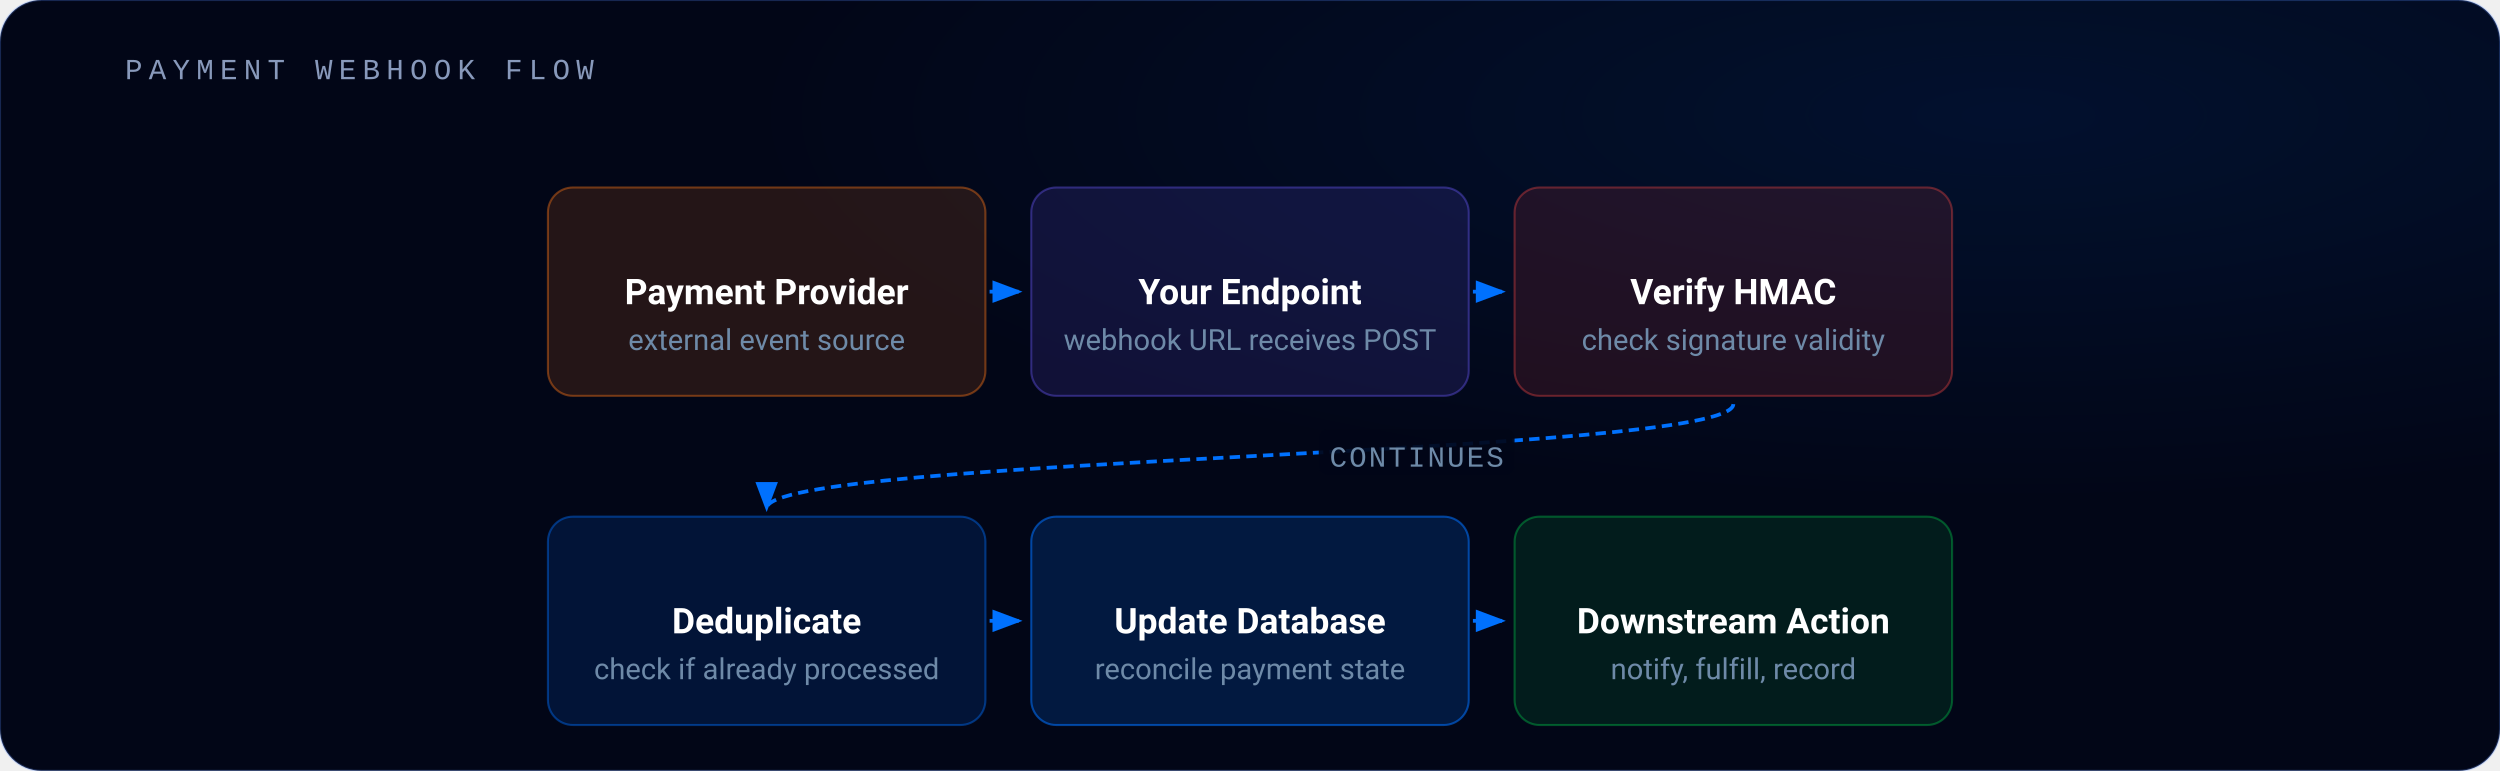
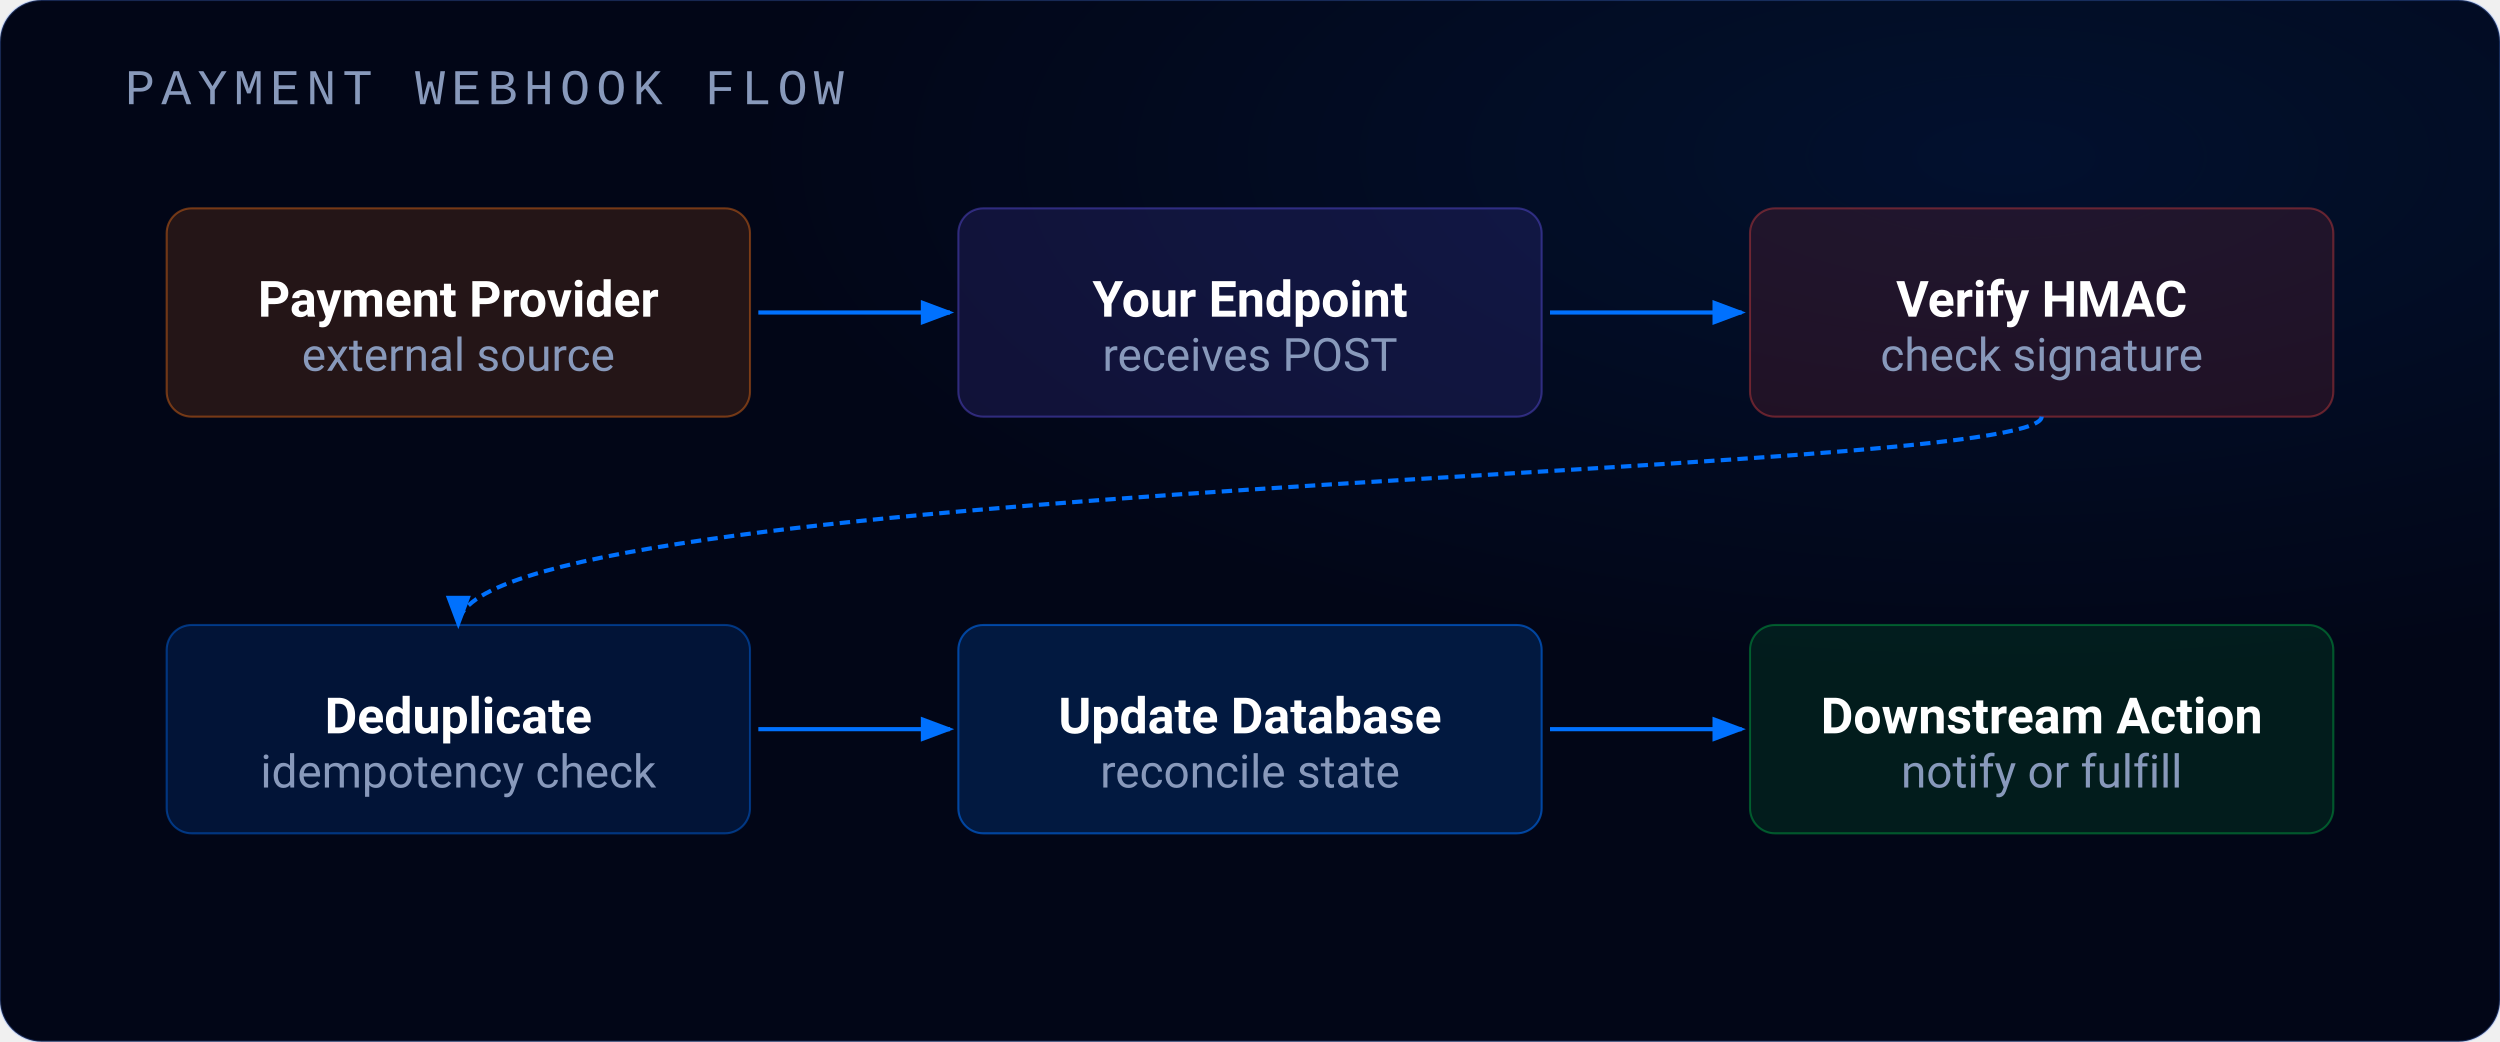
- <svg xmlns="http://www.w3.org/2000/svg" viewBox="0 0 1200 370" width="1200" height="370" role="img" aria-label="Payment webhook flow: provider sends webhook to your server, your code verifies signature, parses event type, updates database, triggers email or fulfillment.">
+ <svg xmlns="http://www.w3.org/2000/svg" viewBox="0 0 1200 500" width="1200" height="500" role="img" aria-label="Payment webhook flow: provider sends to your endpoint, you verify signature, deduplicate, update database, then take downstream action.">
  <defs>
    <symbol id="mb-glyph" viewBox="4 82 508 347">
      <g fill="#0071FE" fill-rule="evenodd">
        <path d="M511.62,279.59C511.56,281.50 511.89,285.08 511.26,289.63C510.63,294.18 509.09,302.10 507.84,306.90C506.58,311.70 505.05,315.18 503.74,318.43C502.43,321.68 501.91,322.98 499.97,326.41C498.03,329.85 494.04,336.13 492.10,339.04C490.15,341.95 490.18,341.72 488.30,343.87C486.43,346.01 483.48,349.33 480.83,351.89C478.18,354.45 475.80,356.71 472.40,359.22C469.01,361.72 463.77,364.96 460.47,366.91C457.18,368.86 455.50,369.65 452.63,370.94C449.75,372.23 447.02,373.44 443.22,374.66C439.42,375.88 435.64,377.32 429.83,378.26C424.02,379.20 416.66,379.98 408.36,380.31C400.07,380.63 385.09,379.98 380.04,380.23C374.99,380.47 378.73,380.88 378.07,381.76C377.41,382.64 376.98,384.08 376.08,385.51C375.18,386.95 373.85,388.96 372.68,390.37C371.51,391.78 370.36,392.82 369.04,393.98C367.72,395.13 366.65,396.05 364.74,397.30C362.83,398.56 359.62,400.41 357.57,401.51C355.53,402.61 355.27,402.81 352.45,403.89C349.63,404.97 345.03,406.70 340.65,407.97C336.27,409.23 330.12,410.69 326.17,411.49C322.21,412.28 320.52,412.36 316.92,412.74C313.33,413.11 308.67,413.55 304.58,413.74C300.49,413.94 296.70,413.90 292.38,413.89C288.05,413.88 282.97,413.88 278.64,413.68C274.30,413.48 269.71,413.04 266.37,412.69C263.02,412.35 262.55,412.41 258.58,411.61C254.62,410.80 246.61,408.95 242.58,407.86C238.54,406.77 237.18,406.19 234.37,405.07C231.56,403.94 228.11,402.35 225.71,401.10C223.31,399.86 221.69,398.81 219.97,397.59C218.25,396.37 216.77,395.06 215.40,393.78C214.04,392.50 212.97,391.47 211.78,389.90C210.60,388.34 209.06,386.25 208.28,384.40C207.51,382.56 207.45,381.17 207.11,378.81C206.78,376.45 206.62,371.84 206.30,370.26C205.99,368.68 205.79,369.54 205.22,369.34C204.65,369.14 216.51,369.04 202.87,369.05C189.23,369.06 137.76,369.29 123.37,369.39C108.99,369.48 118.02,369.51 116.55,369.63C115.08,369.74 115.28,369.72 114.54,370.10C113.80,370.48 113.15,370.94 112.09,371.91C111.04,372.87 111.13,372.69 108.22,375.91C105.30,379.12 96.91,388.28 94.61,391.17C92.31,394.06 94.09,391.81 94.44,393.26C94.78,394.71 96.26,398.10 96.68,399.88C97.11,401.66 97.08,402.30 96.99,403.94C96.89,405.57 96.65,407.70 96.11,409.67C95.56,411.64 94.74,413.99 93.72,415.78C92.70,417.57 91.07,419.23 89.99,420.43C88.91,421.62 88.66,421.96 87.26,422.94C85.85,423.93 82.85,425.66 81.54,426.35C80.23,427.04 80.77,426.88 79.40,427.09C78.03,427.30 75.50,427.59 73.34,427.62C71.17,427.65 68.03,427.47 66.42,427.27C64.81,427.07 65.13,427.10 63.66,426.40C62.19,425.71 59.24,424.24 57.58,423.10C55.93,421.97 54.94,420.90 53.72,419.60C52.50,418.29 51.35,417.34 50.27,415.29C49.19,413.25 47.84,409.37 47.24,407.32C46.64,405.28 46.50,404.94 46.66,403.02C46.82,401.10 47.62,397.75 48.21,395.78C48.81,393.80 49.27,392.69 50.22,391.15C51.16,389.61 52.74,387.78 53.86,386.55C54.99,385.32 55.45,384.83 56.95,383.76C58.45,382.70 61.47,380.93 62.87,380.19C64.28,379.45 63.51,379.53 65.39,379.32C67.26,379.12 71.44,378.89 74.11,378.97C76.78,379.05 79.93,379.75 81.40,379.82C82.86,379.88 82.22,379.82 82.92,379.36C83.63,378.91 82.05,380.80 85.64,377.08C89.23,373.35 100.48,360.82 104.45,357.01C108.42,353.21 92.00,354.95 109.44,354.25C126.88,353.55 192.09,352.93 209.10,352.83C226.11,352.74 209.91,352.64 211.50,353.69C213.08,354.75 216.45,357.62 218.64,359.17C220.83,360.73 222.41,361.77 224.66,363.03C226.91,364.28 229.01,365.38 232.13,366.68C235.25,367.98 240.40,369.91 243.37,370.82C246.33,371.73 248.21,371.70 249.92,372.14C251.64,372.57 251.71,372.94 253.64,373.42C255.57,373.91 257.07,374.41 261.52,375.05C265.96,375.69 274.93,376.81 280.30,377.25C285.67,377.69 288.93,377.76 293.75,377.71C298.57,377.66 303.89,377.42 309.24,376.93C314.60,376.45 320.30,375.84 325.87,374.81C331.44,373.78 338.10,372.06 342.68,370.75C347.27,369.43 350.35,368.16 353.37,366.93C356.39,365.70 358.41,364.66 360.81,363.38C363.22,362.09 366.17,360.34 367.79,359.23C369.42,358.13 369.34,357.61 370.57,356.75C371.79,355.90 368.63,354.40 375.16,354.09C381.68,353.78 402.82,354.89 409.72,354.90C416.62,354.90 413.16,354.68 416.55,354.11C419.95,353.55 426.20,352.57 430.09,351.53C433.98,350.48 437.01,349.09 439.89,347.83C442.77,346.56 445.09,345.26 447.36,343.93C449.64,342.59 451.70,341.14 453.52,339.83C455.34,338.53 456.31,337.89 458.29,336.10C460.26,334.30 463.56,331.01 465.38,329.06C467.20,327.11 467.94,326.12 469.21,324.40C470.49,322.67 471.72,320.91 473.03,318.72C474.34,316.52 475.73,314.19 477.06,311.24C478.38,308.30 479.74,305.72 480.97,301.03C482.19,296.34 483.83,288.11 484.41,283.10C484.99,278.09 485.09,276.21 484.46,270.99C483.84,265.77 481.93,256.53 480.65,251.79C479.37,247.05 477.93,245.03 476.76,242.55C475.59,240.08 474.89,238.98 473.64,236.92C472.39,234.86 470.56,232.02 469.26,230.18C467.96,228.34 467.60,227.80 465.83,225.86C464.06,223.92 461.69,221.12 458.64,218.55C455.59,215.97 450.66,212.45 447.52,210.42C444.38,208.39 442.60,207.63 439.80,206.38C437.01,205.14 434.58,203.96 430.74,202.95C426.91,201.93 422.98,200.82 416.79,200.28C410.61,199.74 397.85,199.89 393.63,199.71C389.42,199.52 392.06,199.51 391.51,199.17C390.97,198.84 390.68,198.34 390.34,197.72C390.01,197.09 389.91,197.57 389.51,195.43C389.11,193.29 388.41,187.50 387.93,184.88C387.45,182.25 387.44,182.23 386.63,179.68C385.82,177.14 384.15,172.31 383.08,169.61C382.01,166.91 381.47,165.84 380.22,163.47C378.97,161.10 376.88,157.48 375.57,155.36C374.27,153.25 373.58,152.38 372.40,150.79C371.22,149.20 370.33,147.88 368.50,145.81C366.67,143.74 363.95,140.80 361.43,138.38C358.91,135.96 356.13,133.45 353.40,131.29C350.66,129.13 347.67,127.11 345.02,125.42C342.37,123.74 340.03,122.49 337.50,121.18C334.98,119.88 333.77,119.04 329.87,117.57C325.97,116.10 319.46,113.61 314.08,112.35C308.71,111.10 301.89,110.48 297.64,110.05C293.39,109.62 293.00,109.46 288.57,109.77C284.14,110.07 275.09,111.27 271.07,111.88C267.05,112.49 266.99,112.70 264.48,113.41C261.96,114.13 259.09,114.99 256.00,116.19C252.90,117.38 248.92,119.10 245.90,120.58C242.88,122.06 239.92,123.88 237.88,125.07C235.85,126.26 236.00,126.02 233.68,127.74C231.36,129.47 227.52,132.12 223.97,135.41C220.42,138.69 215.59,143.53 212.37,147.43C209.14,151.33 206.57,155.67 204.63,158.82C202.70,161.97 202.10,163.32 200.77,166.33C199.44,169.33 197.92,172.65 196.66,176.84C195.39,181.04 193.90,188.11 193.19,191.51C192.49,194.90 192.71,195.96 192.41,197.22C192.11,198.48 191.96,198.63 191.39,199.07C190.81,199.52 191.64,199.71 188.95,199.89C186.26,200.07 180.13,199.77 175.24,200.17C170.35,200.57 164.39,201.27 159.61,202.30C154.82,203.33 150.13,204.98 146.53,206.35C142.94,207.71 140.29,209.25 138.06,210.50C135.83,211.75 134.58,212.85 133.17,213.86C131.76,214.87 131.18,215.13 129.61,216.55C128.05,217.97 125.75,220.10 123.80,222.37C121.86,224.63 119.58,227.63 117.94,230.13C116.29,232.63 115.15,234.74 113.93,237.36C112.70,239.99 111.62,242.01 110.56,245.87C109.50,249.73 108.22,255.78 107.59,260.53C106.97,265.29 107.05,271.98 106.82,274.39C106.60,276.79 106.49,274.89 106.23,274.97C105.98,275.06 105.82,275.25 105.26,274.91C104.71,274.57 104.81,275.00 102.89,272.92C100.97,270.84 96.77,265.69 93.77,262.42C90.77,259.15 86.58,255.21 84.88,253.30C83.19,251.40 83.87,251.72 83.59,250.98C83.30,250.24 83.05,250.40 83.17,248.87C83.29,247.33 83.52,244.91 84.30,241.74C85.09,238.57 86.67,233.21 87.90,229.84C89.14,226.47 90.51,223.87 91.71,221.53C92.91,219.19 93.66,217.97 95.11,215.80C96.57,213.63 98.64,210.75 100.44,208.50C102.24,206.26 103.62,204.58 105.89,202.33C108.17,200.08 111.91,196.83 114.07,195.01C116.23,193.18 116.15,193.13 118.84,191.40C121.53,189.68 126.97,186.39 130.22,184.66C133.47,182.93 134.88,182.30 138.35,181.04C141.81,179.77 147.77,177.98 151.01,177.08C154.25,176.17 155.41,175.98 157.79,175.61C160.17,175.24 163.69,175.13 165.29,174.86C166.89,174.58 166.82,174.41 167.40,173.96C167.98,173.52 168.31,173.33 168.76,172.19C169.20,171.06 169.42,168.90 170.07,167.14C170.73,165.38 172.05,163.20 172.69,161.63C173.33,160.06 172.44,160.80 173.92,157.73C175.40,154.67 178.94,147.57 181.56,143.25C184.17,138.92 186.44,135.73 189.61,131.79C192.77,127.86 196.73,123.42 200.55,119.61C204.37,115.80 208.60,112.06 212.52,108.96C216.44,105.85 219.98,103.44 224.05,100.99C228.11,98.53 233.28,95.96 236.90,94.22C240.53,92.47 242.47,91.72 245.80,90.49C249.13,89.25 251.79,88.04 256.87,86.81C261.96,85.58 271.83,83.82 276.32,83.13C280.80,82.43 279.23,82.68 283.80,82.63C288.36,82.59 297.85,82.40 303.70,82.86C309.55,83.33 315.24,84.76 318.89,85.42C322.54,86.08 322.62,85.99 325.60,86.84C328.58,87.69 333.49,89.30 336.78,90.53C340.07,91.76 341.89,92.50 345.34,94.22C348.79,95.94 353.59,98.45 357.48,100.83C361.37,103.21 364.46,105.11 368.68,108.50C372.91,111.90 379.18,117.64 382.83,121.23C386.49,124.82 388.12,127.00 390.62,130.07C393.11,133.14 395.25,135.66 397.79,139.64C400.33,143.62 403.89,150.18 405.86,153.95C407.83,157.73 408.58,159.52 409.64,162.30C410.69,165.08 411.53,168.91 412.18,170.63C412.84,172.35 413.04,172.13 413.58,172.60C414.13,173.08 412.63,172.99 415.47,173.47C418.30,173.94 427.01,174.89 430.60,175.46C434.19,176.04 434.57,176.22 437.01,176.93C439.45,177.63 442.35,178.56 445.25,179.69C448.15,180.81 451.68,182.36 454.39,183.67C457.09,184.99 459.11,186.14 461.48,187.58C463.85,189.03 466.05,190.47 468.59,192.35C471.12,194.23 474.05,196.49 476.69,198.88C479.32,201.26 482.46,204.54 484.42,206.65C486.37,208.75 486.50,208.92 488.43,211.51C490.37,214.09 494.11,219.20 496.03,222.16C497.95,225.11 498.66,226.65 499.96,229.23C501.26,231.80 502.56,234.44 503.83,237.61C505.09,240.78 506.57,244.81 507.54,248.28C508.51,251.74 509.01,255.13 509.65,258.41C510.29,261.70 511.05,264.73 511.38,268.01C511.70,271.29 511.58,276.19 511.62,278.12C511.66,280.05 511.67,277.67 511.62,279.59ZM290.95,357.63C288.98,357.60 285.00,357.84 279.27,357.44C273.55,357.04 263.08,356.19 256.59,355.22C250.11,354.24 244.79,352.83 240.34,351.60C235.89,350.36 232.89,349.07 229.88,347.81C226.87,346.55 224.55,345.33 222.27,344.05C219.98,342.77 217.84,341.37 216.17,340.14C214.51,338.91 213.60,338.15 212.27,336.67C210.94,335.19 209.20,333.41 208.18,331.26C207.16,329.11 206.55,327.12 206.15,323.79C205.75,320.46 205.95,313.55 205.79,311.27C205.64,308.99 205.51,310.38 205.23,310.09C204.94,309.79 220.05,309.62 204.07,309.49C188.10,309.36 128.13,309.38 109.38,309.29C90.63,309.20 95.26,309.09 91.57,308.97C87.89,308.84 88.62,308.78 87.27,308.54C85.93,308.30 84.82,308.35 83.51,307.55C82.21,306.75 82.15,306.58 79.43,303.76C76.71,300.94 73.57,296.93 67.17,290.64C60.78,284.35 45.76,270.25 41.04,266.02C36.32,261.80 40.69,265.31 38.87,265.29C37.05,265.27 32.80,265.92 30.13,265.91C27.46,265.89 25.33,266.00 22.86,265.20C20.39,264.41 17.15,262.33 15.30,261.13C13.46,259.94 12.93,259.28 11.78,258.03C10.63,256.79 9.39,255.44 8.40,253.67C7.40,251.89 6.34,249.14 5.80,247.38C5.27,245.63 5.22,244.87 5.18,243.12C5.14,241.37 5.05,239.12 5.57,236.88C6.09,234.65 7.22,231.70 8.29,229.73C9.36,227.76 10.67,226.44 12.01,225.07C13.34,223.70 14.38,222.67 16.31,221.50C18.25,220.33 21.53,218.76 23.63,218.07C25.73,217.38 27.19,217.46 28.91,217.38C30.63,217.30 32.47,217.39 33.96,217.60C35.46,217.82 36.19,217.98 37.88,218.68C39.57,219.39 42.24,220.58 44.10,221.84C45.96,223.10 47.72,224.78 49.06,226.26C50.39,227.73 51.34,229.18 52.13,230.69C52.92,232.19 53.43,233.22 53.79,235.27C54.16,237.32 54.29,240.92 54.30,242.99C54.31,245.06 54.13,246.09 53.86,247.67C53.58,249.24 52.76,251.31 52.67,252.43C52.58,253.55 48.42,249.48 53.30,254.38C58.18,259.29 75.67,275.63 81.96,281.85C88.25,288.08 89.19,289.93 91.06,291.76C92.92,293.58 74.24,292.59 93.14,292.80C112.04,293.00 185.51,292.75 204.44,292.98C223.38,293.21 205.58,293.09 206.75,294.18C207.93,295.28 209.91,297.97 211.50,299.56C213.10,301.15 213.62,301.98 216.34,303.72C219.06,305.46 224.31,308.33 227.82,309.99C231.32,311.65 232.14,312.19 237.38,313.68C242.61,315.18 252.61,317.75 259.23,318.96C265.85,320.18 272.97,320.59 277.10,320.97C281.22,321.35 279.78,321.19 283.98,321.24C288.18,321.29 297.98,321.32 302.30,321.25C306.63,321.17 305.92,321.17 309.95,320.78C313.98,320.39 320.73,319.87 326.48,318.91C332.23,317.95 339.56,316.33 344.46,315.02C349.36,313.71 352.66,312.34 355.86,311.05C359.06,309.75 360.98,308.81 363.68,307.24C366.38,305.67 370.06,303.11 372.06,301.63C374.06,300.15 374.85,298.94 375.67,298.36C376.50,297.79 377.03,298.17 377.03,298.17C377.03,298.17 377.71,297.06 377.83,300.26C377.95,303.46 377.94,312.88 377.76,317.37C377.59,321.86 377.20,325.00 376.77,327.21C376.34,329.42 375.85,329.46 375.17,330.61C374.48,331.75 374.28,332.43 372.65,334.09C371.03,335.76 367.48,338.94 365.41,340.59C363.33,342.25 362.35,342.85 360.20,344.01C358.05,345.17 355.82,346.26 352.51,347.58C349.20,348.89 345.26,350.56 340.35,351.91C335.43,353.27 331.24,354.76 323.02,355.71C314.81,356.66 296.41,357.31 291.06,357.63C285.72,357.95 292.91,357.66 290.95,357.63ZM296.07,247.75C294.61,247.75 292.93,248.04 287.41,247.77C281.88,247.51 270.00,246.92 262.92,246.15C255.84,245.38 249.87,244.17 244.92,243.14C239.97,242.11 237.25,241.32 233.23,239.96C229.21,238.60 223.79,236.37 220.81,235.00C217.83,233.63 216.95,232.84 215.33,231.73C213.72,230.62 212.27,229.40 211.10,228.33C209.94,227.27 209.16,226.42 208.34,225.35C207.52,224.27 206.78,223.14 206.19,221.87C205.60,220.61 205.02,218.78 204.81,217.76C204.61,216.74 204.67,216.71 204.94,215.75C205.21,214.79 205.82,213.14 206.42,211.98C207.01,210.83 207.49,210.03 208.51,208.82C209.52,207.60 210.48,206.31 212.51,204.70C214.54,203.08 217.81,200.72 220.68,199.12C223.56,197.52 226.41,196.36 229.77,195.08C233.13,193.79 236.34,192.57 240.84,191.41C245.35,190.24 252.09,188.88 256.78,188.10C261.48,187.31 263.76,187.04 269.01,186.69C274.26,186.33 283.12,186.09 288.26,185.97C293.40,185.85 294.23,185.83 299.86,185.99C305.48,186.14 316.70,186.48 322.03,186.91C327.36,187.35 328.06,187.81 331.86,188.58C335.65,189.35 340.67,190.31 344.79,191.52C348.92,192.73 353.52,194.58 356.59,195.85C359.66,197.11 361.21,197.98 363.20,199.11C365.19,200.24 366.93,201.38 368.55,202.64C370.16,203.90 371.64,205.24 372.90,206.67C374.15,208.10 375.39,209.96 376.09,211.23C376.78,212.49 376.90,213.14 377.07,214.24C377.25,215.34 377.22,216.77 377.14,217.83C377.05,218.89 377.41,219.08 376.56,220.62C375.71,222.17 373.87,225.14 372.04,227.10C370.20,229.06 367.48,231.00 365.56,232.37C363.64,233.74 362.52,234.32 360.51,235.32C358.50,236.33 356.88,237.18 353.47,238.41C350.06,239.64 345.00,241.48 340.04,242.73C335.08,243.98 328.59,245.19 323.73,245.91C318.86,246.64 315.45,246.77 310.86,247.07C306.27,247.38 298.65,247.63 296.19,247.75C293.72,247.86 297.54,247.74 296.07,247.75ZM297.08,301.75C294.14,301.70 286.18,301.86 279.56,301.48C272.94,301.10 264.12,300.44 257.37,299.44C250.62,298.45 243.81,296.75 239.04,295.52C234.28,294.28 231.95,293.30 228.78,292.03C225.61,290.76 222.65,289.47 220.03,287.91C217.40,286.35 214.60,283.94 213.04,282.65C211.48,281.36 211.49,281.14 210.67,280.15C209.84,279.16 208.79,278.04 208.09,276.72C207.40,275.39 206.86,274.24 206.48,272.21C206.10,270.17 205.92,268.93 205.82,264.50C205.71,260.07 205.81,249.11 205.86,245.65C205.91,242.18 205.93,244.12 206.12,243.69C206.32,243.25 207.00,243.05 207.00,243.05C207.00,243.05 208.45,243.68 209.30,244.38C210.16,245.09 211.03,246.31 212.15,247.29C213.27,248.28 214.36,249.20 216.02,250.30C217.67,251.39 219.69,252.63 222.09,253.84C224.50,255.06 227.15,256.33 230.47,257.59C233.79,258.85 236.90,260.12 242.03,261.41C247.15,262.70 254.94,264.41 261.22,265.34C267.49,266.26 274.53,266.66 279.69,266.98C284.84,267.31 287.81,267.28 292.13,267.27C296.45,267.26 300.46,267.22 305.61,266.92C310.76,266.61 316.79,266.39 323.02,265.45C329.25,264.52 337.90,262.63 343.00,261.31C348.10,260.00 350.54,258.81 353.62,257.56C356.71,256.32 359.08,255.15 361.52,253.83C363.96,252.52 366.44,250.91 368.26,249.69C370.08,248.48 371.33,247.50 372.46,246.52C373.58,245.54 374.33,244.31 375.01,243.83C375.70,243.34 376.59,243.61 376.59,243.61C376.59,243.61 377.17,241.84 377.29,246.01C377.40,250.17 377.34,264.17 377.27,268.61C377.19,273.05 377.17,271.39 376.84,272.65C376.50,273.91 375.99,274.95 375.26,276.20C374.53,277.45 373.57,278.86 372.46,280.14C371.34,281.43 369.80,282.84 368.58,283.89C367.36,284.94 367.46,285.10 365.13,286.44C362.80,287.78 357.38,290.61 354.60,291.91C351.82,293.22 350.23,293.61 348.44,294.25C346.65,294.89 346.29,295.14 343.84,295.78C341.40,296.42 336.80,297.42 333.77,298.08C330.73,298.73 331.75,299.10 325.65,299.71C319.56,300.32 301.96,301.41 297.19,301.75C292.43,302.09 300.02,301.79 297.08,301.75ZM34.44,355.01C33.73,355.01 31.85,355.19 30.32,354.99C28.80,354.79 26.97,354.33 25.27,353.79C23.58,353.25 21.83,352.69 20.17,351.76C18.52,350.83 16.74,349.40 15.36,348.20C13.98,347.00 12.99,346.01 11.88,344.56C10.76,343.12 9.52,341.81 8.64,339.55C7.76,337.28 6.93,333.10 6.58,330.98C6.23,328.87 6.29,328.72 6.54,326.85C6.78,324.97 7.56,321.47 8.06,319.75C8.56,318.02 8.84,317.65 9.54,316.47C10.23,315.30 11.08,314.00 12.23,312.67C13.39,311.35 14.72,309.84 16.47,308.53C18.21,307.22 20.51,305.64 22.73,304.79C24.94,303.94 27.67,303.66 29.73,303.42C31.79,303.18 33.17,303.23 35.08,303.37C36.98,303.52 38.92,303.46 41.17,304.27C43.42,305.08 46.60,306.88 48.58,308.23C50.56,309.59 51.84,310.99 53.06,312.38C54.28,313.76 55.07,315.12 55.89,316.55C56.71,317.98 57.41,320.09 57.98,320.96C58.55,321.83 38.15,321.48 59.31,321.76C80.48,322.03 163.56,322.39 184.96,322.62C206.35,322.85 186.97,322.88 187.69,323.12C188.41,323.36 188.82,323.57 189.27,324.04C189.71,324.51 190.10,325.19 190.37,325.94C190.64,326.69 190.84,327.36 190.91,328.53C190.99,329.71 190.96,331.79 190.82,333.00C190.69,334.22 190.47,335.16 190.13,335.82C189.79,336.48 189.52,336.63 188.77,336.95C188.01,337.28 207.16,337.58 185.60,337.77C164.04,337.96 80.71,337.90 59.43,338.10C38.14,338.29 59.13,337.42 57.89,338.95C56.64,340.47 53.84,345.15 51.94,347.25C50.04,349.35 48.34,350.45 46.48,351.54C44.62,352.64 42.76,353.26 40.77,353.84C38.79,354.41 35.61,354.80 34.55,354.99C33.49,355.19 35.14,355.01 34.44,355.01ZM33.03,339.47C33.77,339.23 36.04,338.79 37.36,338.05C38.69,337.31 40.16,336.03 40.98,335.05C41.81,334.06 42.05,333.41 42.31,332.12C42.57,330.83 42.64,328.68 42.53,327.29C42.42,325.90 42.42,325.00 41.66,323.77C40.91,322.55 39.27,320.80 38.00,319.94C36.74,319.08 35.22,318.85 34.07,318.62C32.93,318.39 32.26,318.37 31.12,318.56C29.98,318.76 28.43,319.04 27.22,319.79C26.02,320.54 24.59,322.20 23.88,323.07C23.16,323.94 23.24,323.96 22.94,325.00C22.64,326.05 22.06,327.86 22.10,329.33C22.14,330.81 22.71,332.69 23.19,333.87C23.68,335.05 24.14,335.63 25.03,336.41C25.91,337.19 27.46,338.06 28.49,338.57C29.52,339.08 30.49,339.31 31.23,339.46C31.97,339.61 32.62,339.49 32.92,339.49C33.22,339.49 32.29,339.71 33.03,339.47ZM71.97,413.22C72.43,413.13 73.59,413.08 74.62,412.69C75.66,412.30 77.16,411.72 78.18,410.87C79.20,410.01 80.10,408.76 80.74,407.55C81.38,406.35 82.06,405.06 82.03,403.64C82.00,402.22 81.20,400.40 80.53,399.03C79.87,397.66 78.98,396.23 78.04,395.40C77.10,394.57 76.00,394.33 74.89,394.05C73.78,393.77 72.53,393.67 71.38,393.71C70.24,393.76 68.95,394.02 68.00,394.32C67.06,394.62 66.61,394.55 65.70,395.51C64.78,396.47 63.17,398.76 62.52,400.09C61.88,401.42 61.69,402.23 61.81,403.49C61.93,404.76 62.60,406.42 63.26,407.68C63.92,408.94 64.77,410.21 65.75,411.06C66.74,411.91 68.15,412.41 69.17,412.77C70.18,413.13 71.40,413.14 71.87,413.22C72.33,413.29 71.51,413.30 71.97,413.22ZM31.31,251.34C31.99,251.12 34.24,250.57 35.31,250.00C36.38,249.42 36.98,248.89 37.71,247.90C38.45,246.90 39.33,245.11 39.72,244.04C40.12,242.96 40.27,242.60 40.09,241.44C39.91,240.27 39.31,238.33 38.62,237.07C37.93,235.81 36.83,234.61 35.95,233.86C35.07,233.12 34.36,232.86 33.35,232.58C32.34,232.30 31.15,232.14 29.89,232.19C28.64,232.24 26.84,232.55 25.83,232.89C24.81,233.23 24.56,233.44 23.80,234.23C23.03,235.03 21.84,236.34 21.23,237.67C20.62,239.00 20.12,240.84 20.14,242.21C20.15,243.57 20.65,244.67 21.32,245.87C21.99,247.06 23.12,248.54 24.17,249.40C25.21,250.25 26.41,250.65 27.58,250.98C28.76,251.30 30.58,251.29 31.20,251.35C31.82,251.41 30.62,251.57 31.31,251.34Z" />
      </g>
    </symbol>
-     <marker id="arrow-blue" markerWidth="8" markerHeight="6" refX="7" refY="3" orient="auto">
-       <polygon points="0 0, 8 3, 0 6" fill="#0071FE" />
+     <marker id="arr-b" markerWidth="8" markerHeight="6" refX="7" refY="3" orient="auto">
+       <polygon points="0 0,8 3,0 6" fill="#0071FE" />
    </marker>
-     <marker id="arrow-muted" markerWidth="8" markerHeight="6" refX="7" refY="3" orient="auto">
-       <polygon points="0 0, 8 3, 0 6" fill="#6E8AA8" />
+     <marker id="arr-m" markerWidth="8" markerHeight="6" refX="7" refY="3" orient="auto">
+       <polygon points="0 0,8 3,0 6" fill="#6E8AA8" />
    </marker>
-     <marker id="arrow-green" markerWidth="8" markerHeight="6" refX="7" refY="3" orient="auto">
-       <polygon points="0 0, 8 3, 0 6" fill="#00C464" />
+     <marker id="arr-g" markerWidth="8" markerHeight="6" refX="7" refY="3" orient="auto">
+       <polygon points="0 0,8 3,0 6" fill="#00C464" />
    </marker>
-     <marker id="arrow-purple" markerWidth="8" markerHeight="6" refX="7" refY="3" orient="auto">
-       <polygon points="0 0, 8 3, 0 6" fill="#6E5BFF" />
+     <marker id="arr-o" markerWidth="8" markerHeight="6" refX="7" refY="3" orient="auto">
+       <polygon points="0 0,8 3,0 6" fill="#F97316" />
    </marker>
-     <marker id="arrow-orange" markerWidth="8" markerHeight="6" refX="7" refY="3" orient="auto">
-       <polygon points="0 0, 8 3, 0 6" fill="#F97316" />
-     </marker>
+     <radialGradient id="bg-glow" cx="80%" cy="15%" r="50%" gradientUnits="objectBoundingBox">
+       <stop offset="0%" stop-color="#0071FE" stop-opacity=".10" />
+       <stop offset="100%" stop-color="#0071FE" stop-opacity="0" />
+     </radialGradient>
  </defs>
-   <radialGradient id="bg-glow" cx="80%" cy="15%" r="50%" gradientUnits="objectBoundingBox">
-     <stop offset="0%" stop-color="#0071FE" stop-opacity="0.10" />
-     <stop offset="100%" stop-color="#0071FE" stop-opacity="0" />
-   </radialGradient>
-   <rect width="1200" height="370" rx="20" fill="#020617" />
-   <rect width="1200" height="370" rx="20" fill="url(#bg-glow)" />
-   <rect width="1200" height="370" rx="20" fill="none" stroke="rgba(90,140,255,0.25)" stroke-width="1" />
-   <text x="60" y="38" font-family="'Courier New', Courier, monospace" font-size="14" fill="#8899BB" letter-spacing="3" text-anchor="start">PAYMENT WEBHOOK FLOW</text>
-   <rect x="263" y="90" width="210" height="100" rx="12" fill="rgba(249,115,22,0.14)" stroke="rgba(249,115,22,0.42)" stroke-width="1" />
-   <text x="368" y="146" font-family="system-ui, -apple-system, 'Segoe UI', Roboto, 'Helvetica Neue', Arial, sans-serif" font-size="17" font-weight="700" fill="#FFFFFF" text-anchor="middle">Payment Provider</text>
-   <text x="368" y="168" font-family="system-ui, -apple-system, 'Segoe UI', Roboto, 'Helvetica Neue', Arial, sans-serif" font-size="14" font-weight="400" fill="#6E8AA8" text-anchor="middle">external event source</text>
-   <rect x="495" y="90" width="210" height="100" rx="12" fill="rgba(110,91,255,0.14)" stroke="rgba(110,91,255,0.38)" stroke-width="1" />
-   <text x="600" y="146" font-family="system-ui, -apple-system, 'Segoe UI', Roboto, 'Helvetica Neue', Arial, sans-serif" font-size="17" font-weight="700" fill="#FFFFFF" text-anchor="middle">Your Endpoint</text>
-   <text x="600" y="168" font-family="system-ui, -apple-system, 'Segoe UI', Roboto, 'Helvetica Neue', Arial, sans-serif" font-size="14" font-weight="400" fill="#6E8AA8" text-anchor="middle">webhook URL receives POST</text>
-   <rect x="727" y="90" width="210" height="100" rx="12" fill="rgba(220,64,64,0.14)" stroke="rgba(220,64,64,0.42)" stroke-width="1" />
-   <text x="832" y="146" font-family="system-ui, -apple-system, 'Segoe UI', Roboto, 'Helvetica Neue', Arial, sans-serif" font-size="17" font-weight="700" fill="#FFFFFF" text-anchor="middle">Verify HMAC</text>
-   <text x="832" y="168" font-family="system-ui, -apple-system, 'Segoe UI', Roboto, 'Helvetica Neue', Arial, sans-serif" font-size="14" font-weight="400" fill="#6E8AA8" text-anchor="middle">check signature validity</text>
-   <rect x="263" y="248" width="210" height="100" rx="12" fill="rgba(0,113,254,0.14)" stroke="rgba(0,113,254,0.42)" stroke-width="1" />
-   <text x="368" y="304" font-family="system-ui, -apple-system, 'Segoe UI', Roboto, 'Helvetica Neue', Arial, sans-serif" font-size="17" font-weight="700" fill="#FFFFFF" text-anchor="middle">Deduplicate</text>
-   <text x="368" y="326" font-family="system-ui, -apple-system, 'Segoe UI', Roboto, 'Helvetica Neue', Arial, sans-serif" font-size="14" font-weight="400" fill="#6E8AA8" text-anchor="middle">check if already processed</text>
-   <rect x="495" y="248" width="210" height="100" rx="12" fill="rgba(0,113,254,0.18)" stroke="rgba(0,113,254,0.55)" stroke-width="1" />
-   <text x="600" y="304" font-family="system-ui, -apple-system, 'Segoe UI', Roboto, 'Helvetica Neue', Arial, sans-serif" font-size="17" font-weight="700" fill="#FFFFFF" text-anchor="middle">Update Database</text>
-   <text x="600" y="326" font-family="system-ui, -apple-system, 'Segoe UI', Roboto, 'Helvetica Neue', Arial, sans-serif" font-size="14" font-weight="400" fill="#6E8AA8" text-anchor="middle">reconcile payment state</text>
-   <rect x="727" y="248" width="210" height="100" rx="12" fill="rgba(0,196,74,0.12)" stroke="rgba(0,196,74,0.40)" stroke-width="1" />
-   <text x="832" y="304" font-family="system-ui, -apple-system, 'Segoe UI', Roboto, 'Helvetica Neue', Arial, sans-serif" font-size="17" font-weight="700" fill="#FFFFFF" text-anchor="middle">Downstream Action</text>
-   <text x="832" y="326" font-family="system-ui, -apple-system, 'Segoe UI', Roboto, 'Helvetica Neue', Arial, sans-serif" font-size="14" font-weight="400" fill="#6E8AA8" text-anchor="middle">notify, fulfill, record</text>
-   <line x1="475" y1="140" x2="489" y2="140" stroke="#0071FE" stroke-width="1.8" stroke-dasharray="none" marker-end="url(#arrow-blue)" />
-   <line x1="707" y1="140" x2="721" y2="140" stroke="#0071FE" stroke-width="1.8" stroke-dasharray="none" marker-end="url(#arrow-blue)" />
-   <line x1="475" y1="298" x2="489" y2="298" stroke="#0071FE" stroke-width="1.8" stroke-dasharray="none" marker-end="url(#arrow-blue)" />
-   <line x1="707" y1="298" x2="721" y2="298" stroke="#0071FE" stroke-width="1.8" stroke-dasharray="none" marker-end="url(#arrow-blue)" />
-   <path d="M 832 194 C 832 219, 368 219, 368 244" fill="none" stroke="#0071FE" stroke-width="1.8" stroke-dasharray="5,3" marker-end="url(#arrow-blue)" />
-   <rect x="633" y="206" width="94" height="22" rx="4" fill="rgba(2,6,23,0.92)" />
-   <text x="680" y="224" font-family="'Courier New', Courier, monospace" font-size="14" fill="#6E8AA8" text-anchor="middle" letter-spacing="1">CONTINUES</text>
+   <rect width="1200" height="500" rx="20" fill="#020617" />
+   <rect width="1200" height="500" rx="20" fill="url(#bg-glow)" />
+   <rect width="1200" height="500" rx="20" fill="none" stroke="rgba(90,140,255,0.25)" stroke-width="1" />
+   <text x="60" y="50" font-family="'Courier New',Courier,monospace" font-size="24" fill="#8899BB" letter-spacing="3" text-anchor="start">PAYMENT WEBHOOK FLOW</text>
+   <rect x="80" y="100" width="280" height="100" rx="12" fill="rgba(249,115,22,0.14)" stroke="rgba(249,115,22,0.42)" stroke-width="1" />
+   <text x="220" y="152" font-family="system-ui,-apple-system,'Segoe UI',Roboto,'Helvetica Neue',Arial,sans-serif" font-size="24" font-weight="700" fill="#FFFFFF" text-anchor="middle">Payment Provider</text>
+   <text x="220" y="178" font-family="system-ui,-apple-system,'Segoe UI',Roboto,'Helvetica Neue',Arial,sans-serif" font-size="22" font-weight="400" fill="#8899BB" text-anchor="middle">external source</text>
+   <rect x="460" y="100" width="280" height="100" rx="12" fill="rgba(110,91,255,0.14)" stroke="rgba(110,91,255,0.38)" stroke-width="1" />
+   <text x="600" y="152" font-family="system-ui,-apple-system,'Segoe UI',Roboto,'Helvetica Neue',Arial,sans-serif" font-size="24" font-weight="700" fill="#FFFFFF" text-anchor="middle">Your Endpoint</text>
+   <text x="600" y="178" font-family="system-ui,-apple-system,'Segoe UI',Roboto,'Helvetica Neue',Arial,sans-serif" font-size="22" font-weight="400" fill="#8899BB" text-anchor="middle">receives POST</text>
+   <rect x="840" y="100" width="280" height="100" rx="12" fill="rgba(220,64,64,0.14)" stroke="rgba(220,64,64,0.42)" stroke-width="1" />
+   <text x="980" y="152" font-family="system-ui,-apple-system,'Segoe UI',Roboto,'Helvetica Neue',Arial,sans-serif" font-size="24" font-weight="700" fill="#FFFFFF" text-anchor="middle">Verify HMAC</text>
+   <text x="980" y="178" font-family="system-ui,-apple-system,'Segoe UI',Roboto,'Helvetica Neue',Arial,sans-serif" font-size="22" font-weight="400" fill="#8899BB" text-anchor="middle">check signature</text>
+   <rect x="80" y="300" width="280" height="100" rx="12" fill="rgba(0,113,254,0.14)" stroke="rgba(0,113,254,0.42)" stroke-width="1" />
+   <text x="220" y="352" font-family="system-ui,-apple-system,'Segoe UI',Roboto,'Helvetica Neue',Arial,sans-serif" font-size="24" font-weight="700" fill="#FFFFFF" text-anchor="middle">Deduplicate</text>
+   <text x="220" y="378" font-family="system-ui,-apple-system,'Segoe UI',Roboto,'Helvetica Neue',Arial,sans-serif" font-size="22" font-weight="400" fill="#8899BB" text-anchor="middle">idempotency check</text>
+   <rect x="460" y="300" width="280" height="100" rx="12" fill="rgba(0,113,254,0.18)" stroke="rgba(0,113,254,0.55)" stroke-width="1" />
+   <text x="600" y="352" font-family="system-ui,-apple-system,'Segoe UI',Roboto,'Helvetica Neue',Arial,sans-serif" font-size="24" font-weight="700" fill="#FFFFFF" text-anchor="middle">Update Database</text>
+   <text x="600" y="378" font-family="system-ui,-apple-system,'Segoe UI',Roboto,'Helvetica Neue',Arial,sans-serif" font-size="22" font-weight="400" fill="#8899BB" text-anchor="middle">reconcile state</text>
+   <rect x="840" y="300" width="280" height="100" rx="12" fill="rgba(0,196,74,0.12)" stroke="rgba(0,196,74,0.40)" stroke-width="1" />
+   <text x="980" y="352" font-family="system-ui,-apple-system,'Segoe UI',Roboto,'Helvetica Neue',Arial,sans-serif" font-size="24" font-weight="700" fill="#FFFFFF" text-anchor="middle">Downstream Action</text>
+   <text x="980" y="378" font-family="system-ui,-apple-system,'Segoe UI',Roboto,'Helvetica Neue',Arial,sans-serif" font-size="22" font-weight="400" fill="#8899BB" text-anchor="middle">notify or fulfill</text>
+   <line x1="364" y1="150" x2="456" y2="150" stroke="#0071FE" stroke-width="2" marker-end="url(#arr-b)" />
+   <line x1="744" y1="150" x2="836" y2="150" stroke="#0071FE" stroke-width="2" marker-end="url(#arr-b)" />
+   <line x1="364" y1="350" x2="456" y2="350" stroke="#0071FE" stroke-width="2" marker-end="url(#arr-b)" />
+   <line x1="744" y1="350" x2="836" y2="350" stroke="#0071FE" stroke-width="2" marker-end="url(#arr-b)" />
+   <path d="M 980 200 C 980 230, 220 230, 220 300" fill="none" stroke="#0071FE" stroke-width="2" stroke-dasharray="5,3" marker-end="url(#arr-b)" />
</svg>
